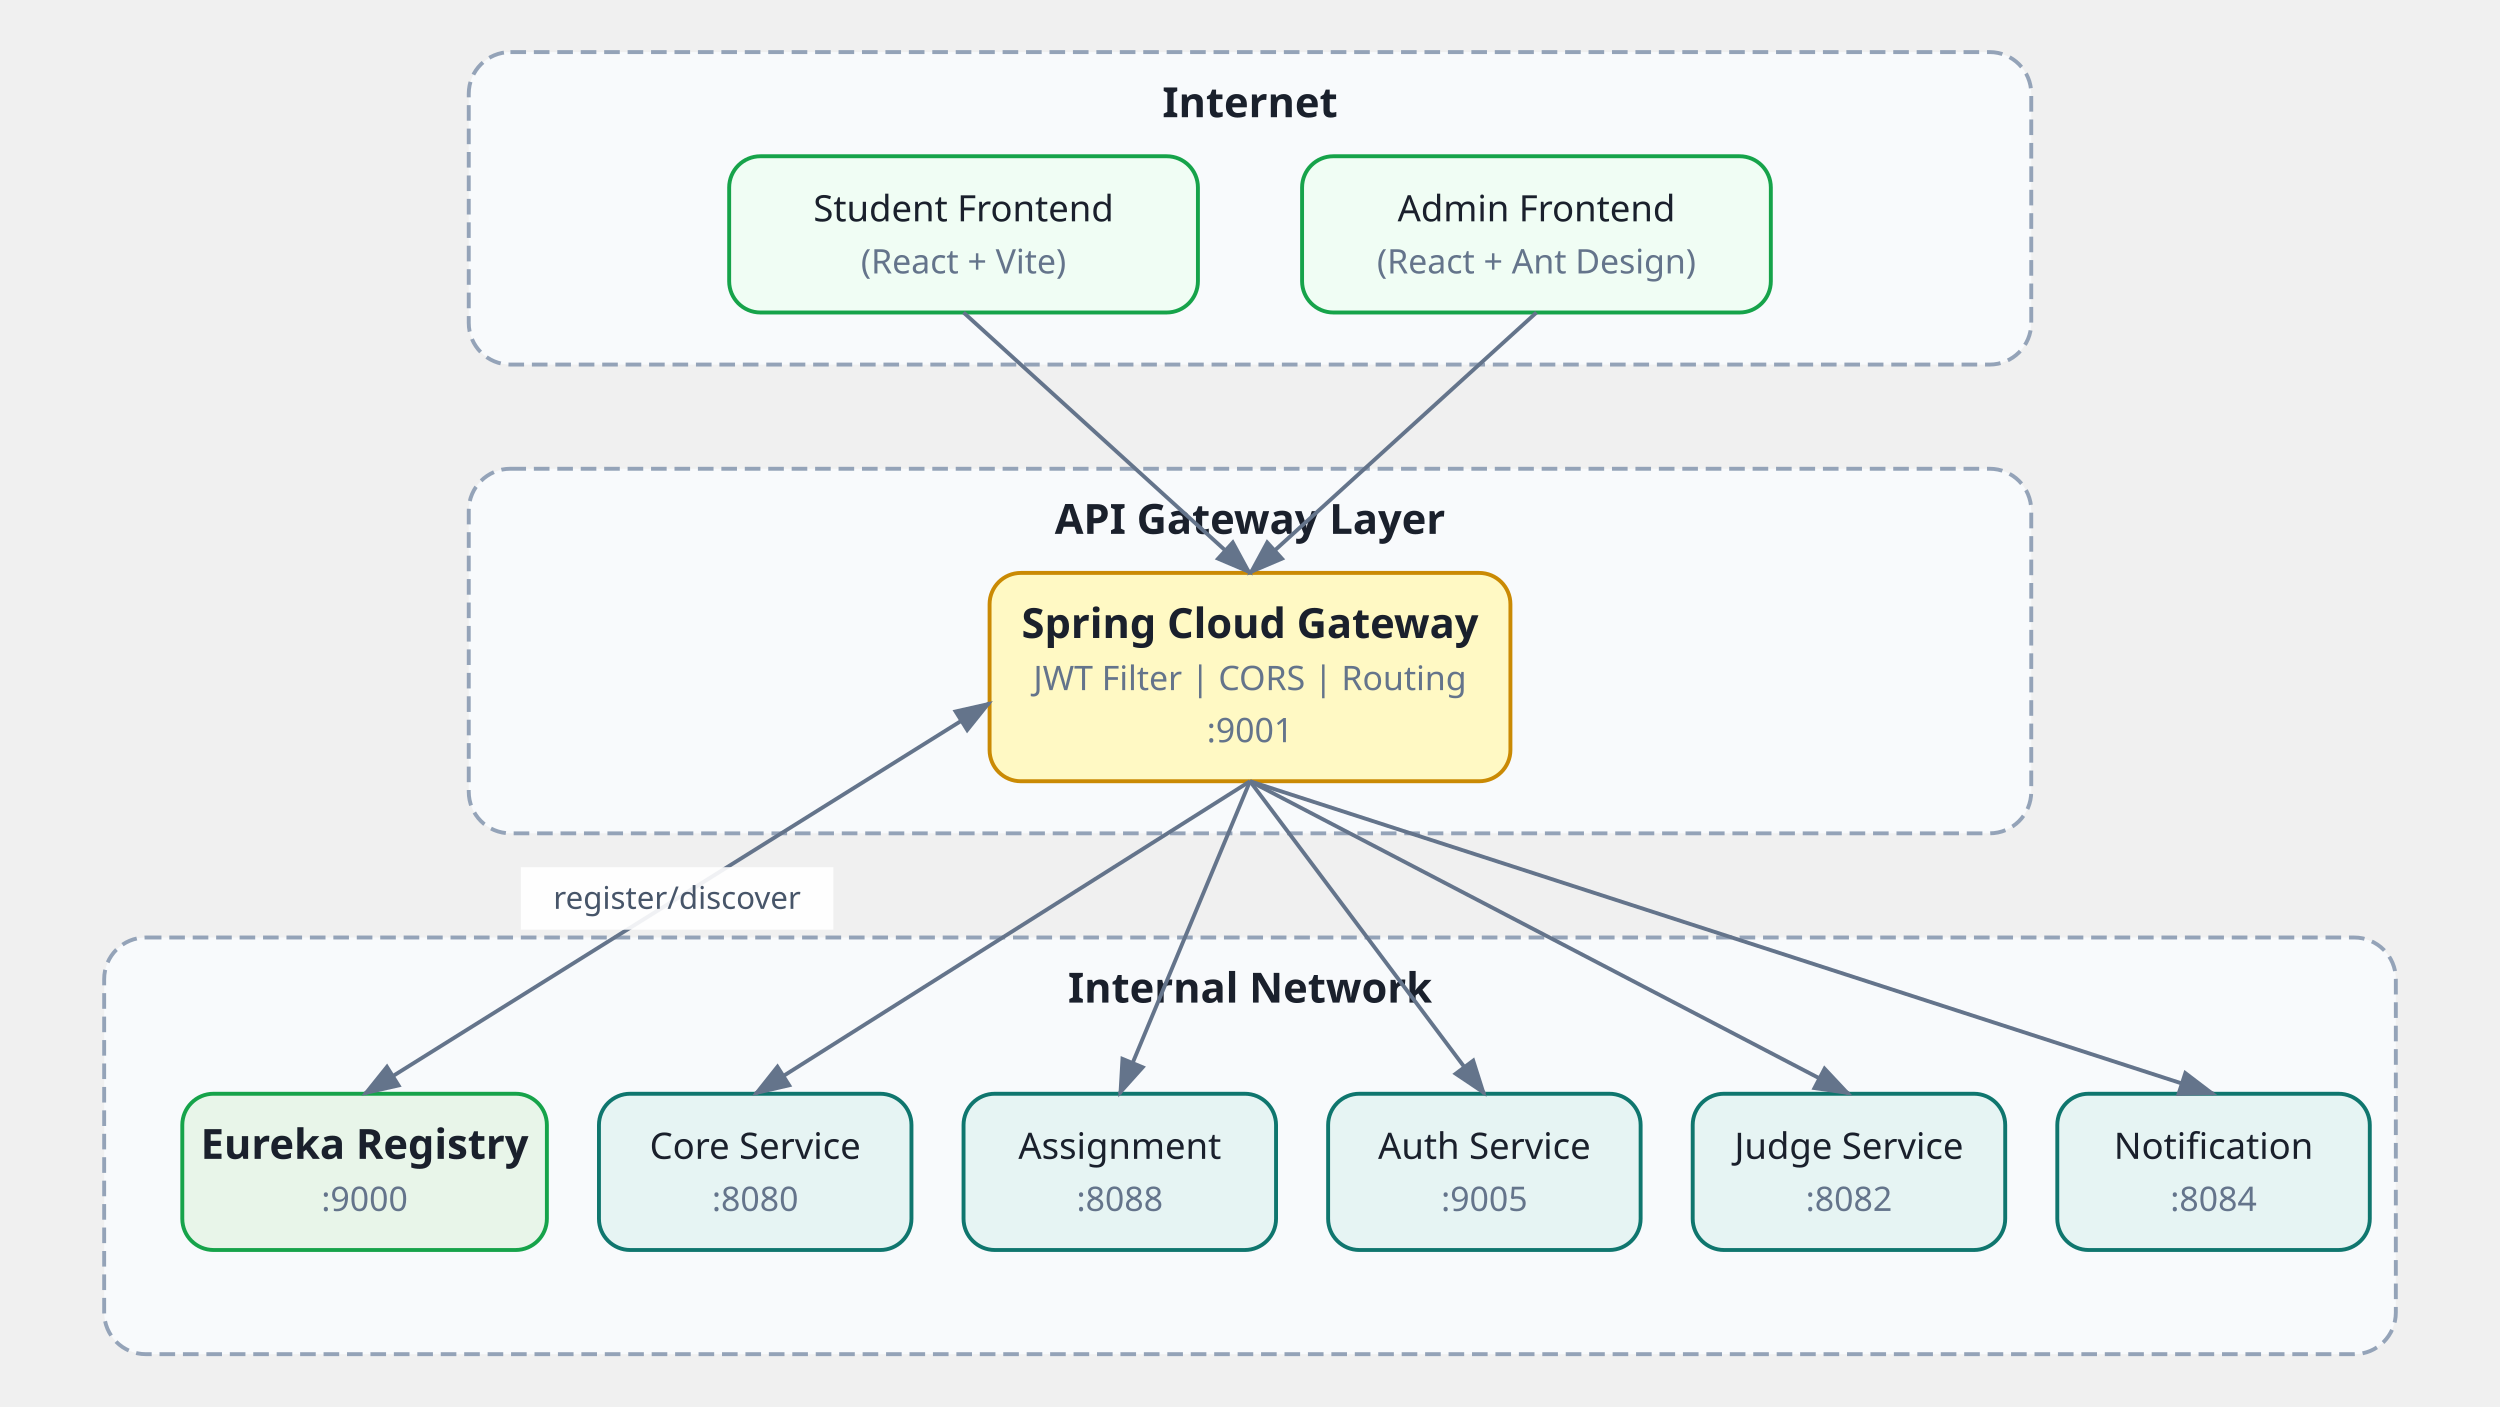
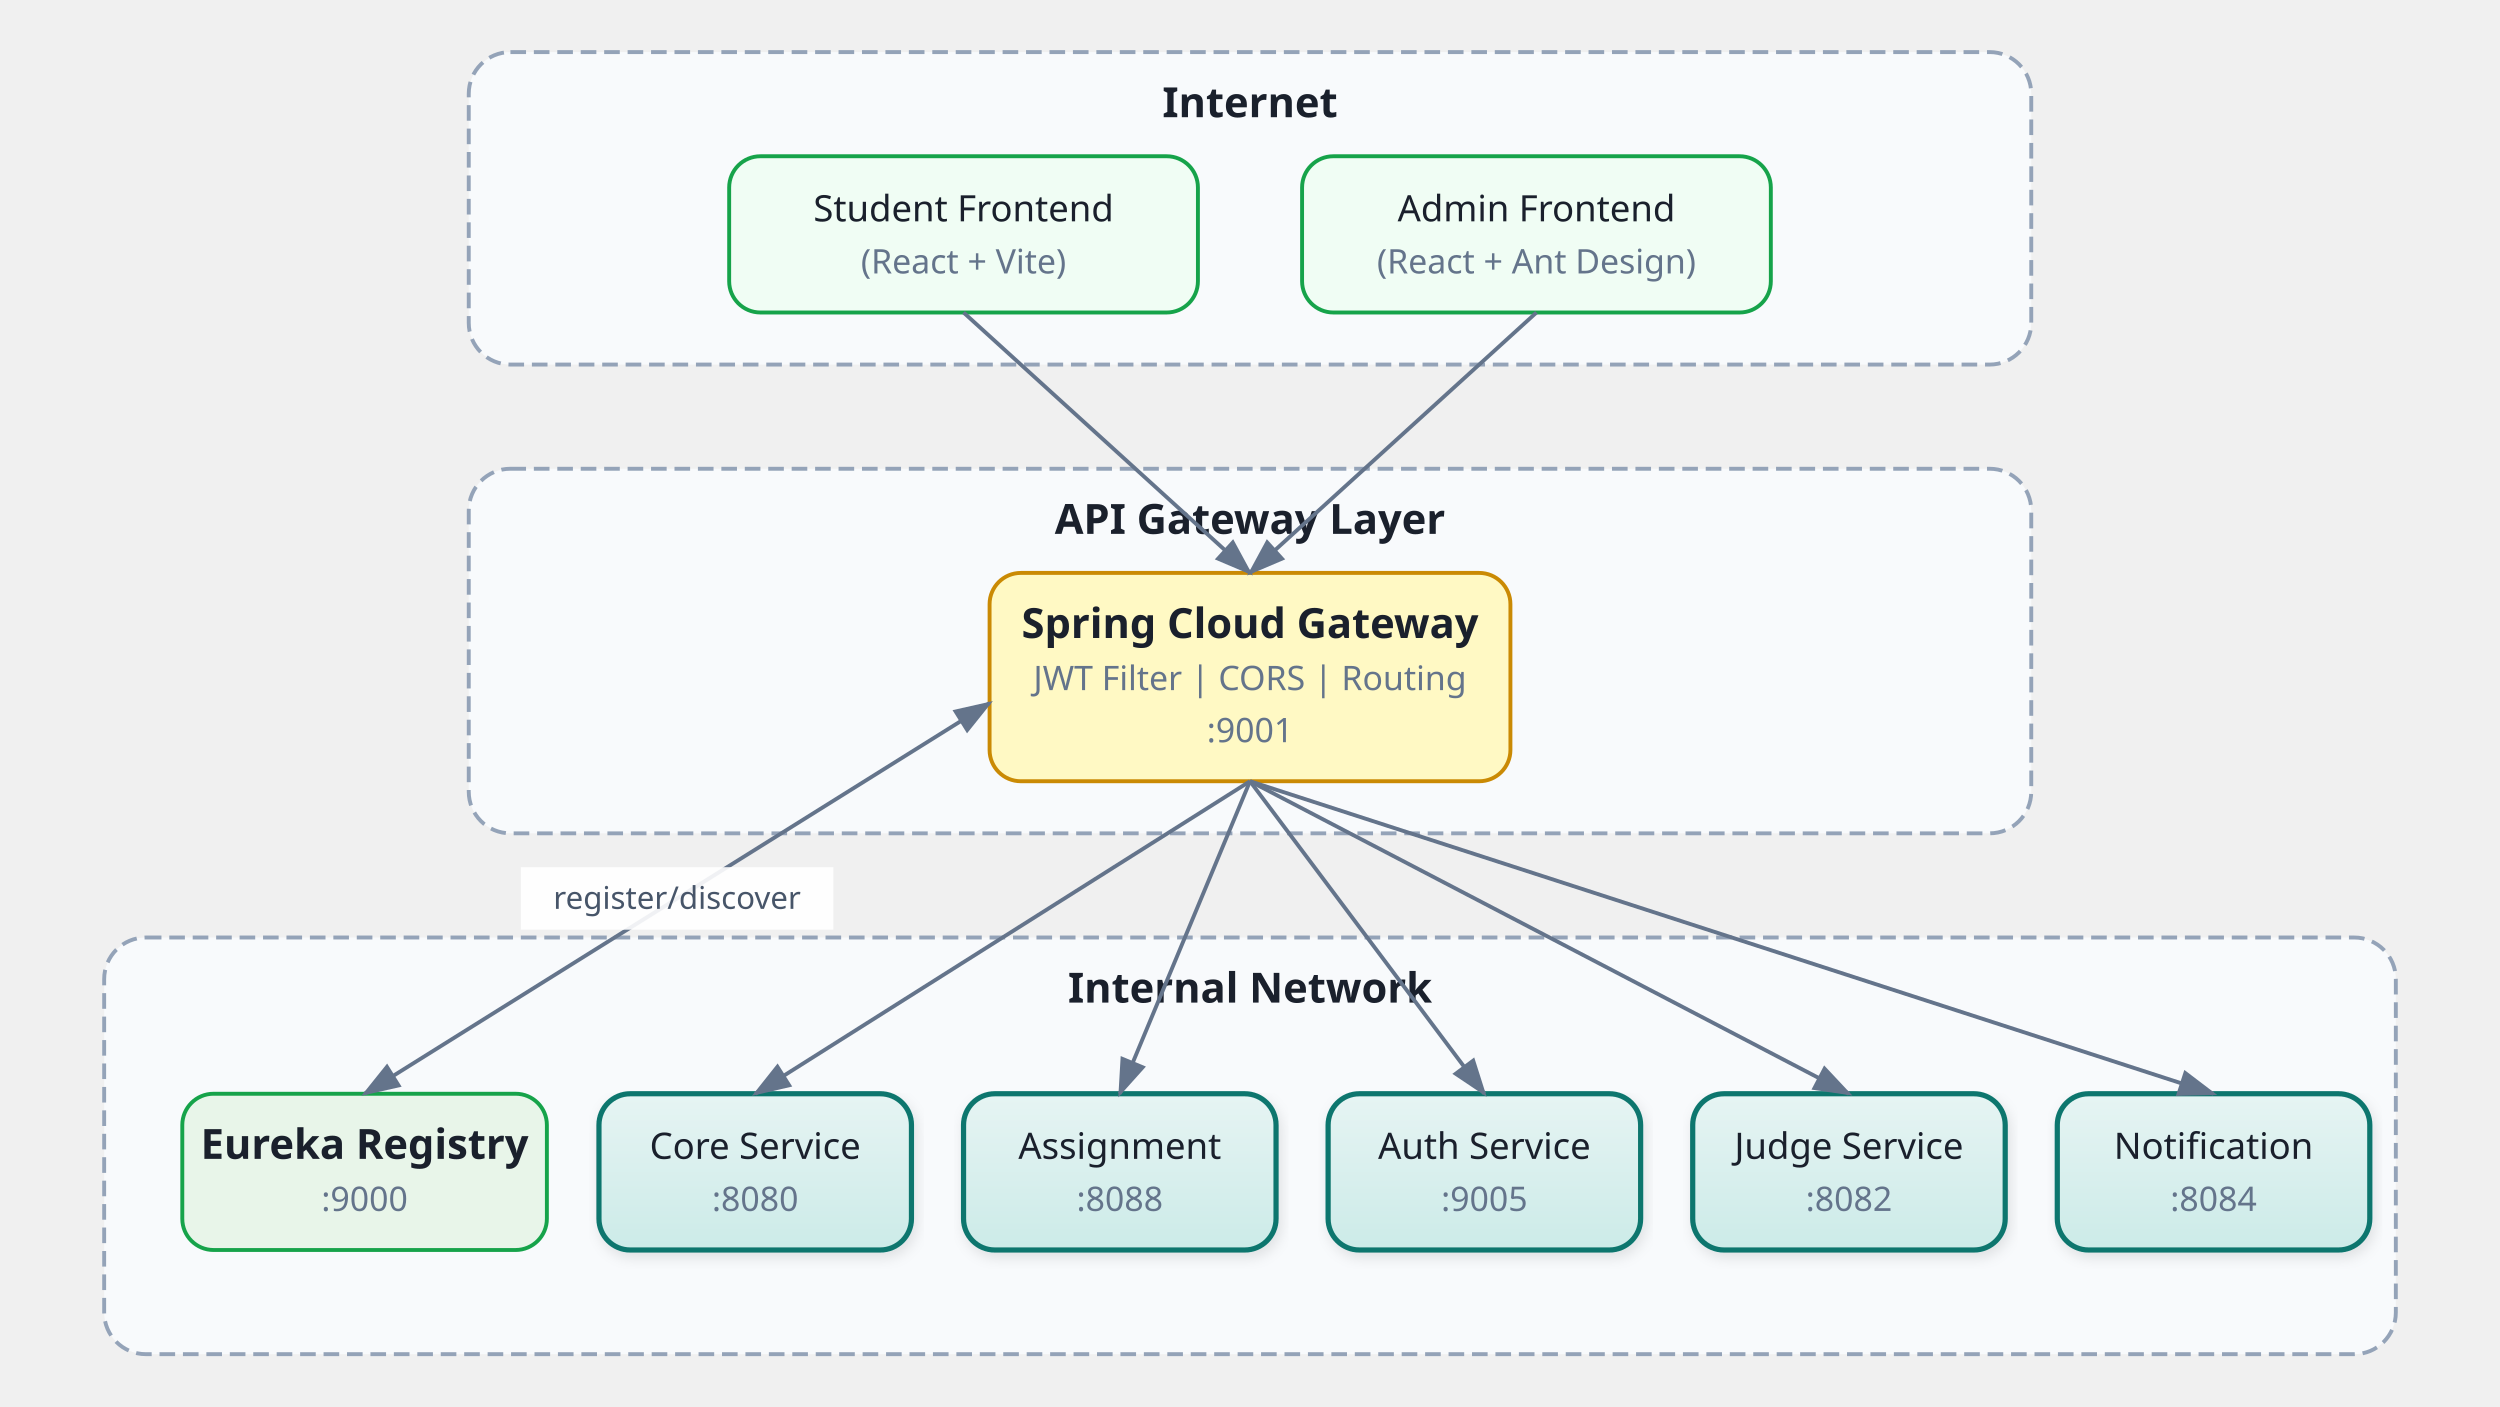
<svg xmlns="http://www.w3.org/2000/svg" viewBox="0 0 960 540" width="100%" height="100%">
  <defs>
    <marker id="arrowhead" markerWidth="10" markerHeight="7" refX="9" refY="3.5" orient="auto">
      <polygon points="0 0, 10 3.5, 0 7" fill="#64748b" />
    </marker>
    <marker id="arrowhead-both" markerWidth="10" markerHeight="7" refX="1" refY="3.5" orient="auto">
      <polygon points="10 0, 0 3.5, 10 7" fill="#64748b" />
    </marker>
+     <filter id="shadow" x="-4%" y="-4%" width="108%" height="116%">
+       <feDropShadow dx="1" dy="2" stdDeviation="2.5" flood-color="#0000001a" />
+     </filter>
+     <linearGradient id="grad-service" x1="0" y1="0" x2="0" y2="1">
+       <stop offset="0%" stop-color="#e6f4f3" />
+       <stop offset="100%" stop-color="#ccebe8" />
+     </linearGradient>
+     <linearGradient id="grad-storage" x1="0" y1="0" x2="0" y2="1">
+       <stop offset="0%" stop-color="#dbeafe" />
+       <stop offset="100%" stop-color="#bfdbfe" />
+     </linearGradient>
+     <linearGradient id="grad-event" x1="0" y1="0" x2="0" y2="1">
+       <stop offset="0%" stop-color="#fef9c3" />
+       <stop offset="100%" stop-color="#fef08a" />
+     </linearGradient>
+     <linearGradient id="grad-success" x1="0" y1="0" x2="0" y2="1">
+       <stop offset="0%" stop-color="#dcfce7" />
+       <stop offset="100%" stop-color="#bbf7d0" />
+     </linearGradient>
+     <linearGradient id="grad-danger" x1="0" y1="0" x2="0" y2="1">
+       <stop offset="0%" stop-color="#fee2e2" />
+       <stop offset="100%" stop-color="#fecaca" />
+     </linearGradient>
+     <linearGradient id="grad-warning" x1="0" y1="0" x2="0" y2="1">
+       <stop offset="0%" stop-color="#fff7ed" />
+       <stop offset="100%" stop-color="#ffedd5" />
+     </linearGradient>
+     <linearGradient id="grad-info" x1="0" y1="0" x2="0" y2="1">
+       <stop offset="0%" stop-color="#eff6ff" />
+       <stop offset="100%" stop-color="#dbeafe" />
+     </linearGradient>
+     <linearGradient id="grad-highlight" x1="0" y1="0" x2="0" y2="1">
+       <stop offset="0%" stop-color="#f5f3ff" />
+       <stop offset="100%" stop-color="#ede9fe" />
+     </linearGradient>
+     <linearGradient id="grad-legacy" x1="0" y1="0" x2="0" y2="1">
+       <stop offset="0%" stop-color="#f3f4f6" />
+       <stop offset="100%" stop-color="#e5e7eb" />
+     </linearGradient>
  </defs>
  <style>
    text { font-family: 'Segoe UI', system-ui, -apple-system, sans-serif; font-size: 14px; fill: #1a202c; }
-     .title { font-weight: bold; font-size: 16px; }
+     .title { font-weight: 600; font-size: 16px; }
    .subtitle { font-size: 13px; fill: #64748b; }
    .cluster { fill: #f8fafc; stroke: #94a3b8; stroke-width: 1.5; stroke-dasharray: 6 3; }
-     .service { fill: #e6f4f3; stroke: #0f766e; stroke-width: 1.5; }
+     .service { fill: url(#grad-service); stroke: #0f766e; stroke-width: 2.0; filter: url(#shadow); }
    .gateway { fill: #FFF9C4; stroke: #ca8a04; stroke-width: 1.5; }
    .eureka { fill: #E8F5E9; stroke: #16a34a; stroke-width: 1.5; }
    .client { fill: #f0fdf4; stroke: #16a34a; stroke-width: 1.5; }
-     .note { fill: #ffffff; stroke: #cbd5e1; stroke-width: 1.5; }
+     .note    { fill: #ffffff;    stroke: #cbd5e1;   stroke-width: 1.5; filter: url(#shadow); }
    .arrow { stroke: #64748b; stroke-width: 1.5; fill: none; marker-end: url(#arrowhead); }
    .arrow-both { stroke: #64748b; stroke-width: 1.5; fill: none; marker-end: url(#arrowhead); marker-start: url(#arrowhead-both); }
    .arrow-label { font-size: 12px; fill: #475569; text-anchor: middle; }
    .arrow-bg { fill: #ffffff; opacity: 0.9; }
  </style>
  <rect x="180" y="20" width="600" height="120" rx="16" class="cluster" />
  <text x="480" y="45" text-anchor="middle" class="title">Internet</text>
  <rect x="280" y="60" width="180" height="60" rx="12" class="client" />
  <text x="370" y="85" text-anchor="middle" class="">Student Frontend</text>
  <text x="370" y="105" text-anchor="middle" class="subtitle">(React + Vite)</text>
  <rect x="500" y="60" width="180" height="60" rx="12" class="client" />
  <text x="590" y="85" text-anchor="middle" class="">Admin Frontend</text>
  <text x="590" y="105" text-anchor="middle" class="subtitle">(React + Ant Design)</text>
  <rect x="180" y="180" width="600" height="140" rx="16" class="cluster" />
  <text x="480" y="205" text-anchor="middle" class="title">API Gateway Layer</text>
  <rect x="380" y="220" width="200" height="80" rx="12" class="gateway" />
  <text x="480" y="245" text-anchor="middle" class="title">Spring Cloud Gateway</text>
  <text x="480" y="265" text-anchor="middle" class="subtitle">JWT Filter | CORS | Routing</text>
  <text x="480" y="285" text-anchor="middle" class="subtitle">:9001</text>
  <rect x="40" y="360" width="880" height="160" rx="16" class="cluster" />
  <text x="480" y="385" text-anchor="middle" class="title">Internal Network</text>
  <rect x="70" y="420" width="140" height="60" rx="12" class="eureka" />
  <text x="140" y="445" text-anchor="middle" class="title">Eureka Registry</text>
  <text x="140" y="465" text-anchor="middle" class="subtitle">:9000</text>
  <rect x="230" y="420" width="120" height="60" rx="12" class="service" />
  <text x="290" y="445" text-anchor="middle" class="">Core Service</text>
  <text x="290" y="465" text-anchor="middle" class="subtitle">:8080</text>
  <path d="M 480 300 L 290 420" class="arrow" />
  <rect x="370" y="420" width="120" height="60" rx="12" class="service" />
  <text x="430" y="445" text-anchor="middle" class="">Assignment</text>
  <text x="430" y="465" text-anchor="middle" class="subtitle">:8088</text>
  <path d="M 480 300 L 430 420" class="arrow" />
  <rect x="510" y="420" width="120" height="60" rx="12" class="service" />
  <text x="570" y="445" text-anchor="middle" class="">Auth Service</text>
  <text x="570" y="465" text-anchor="middle" class="subtitle">:9005</text>
  <path d="M 480 300 L 570 420" class="arrow" />
  <rect x="650" y="420" width="120" height="60" rx="12" class="service" />
  <text x="710" y="445" text-anchor="middle" class="">Judge Service</text>
  <text x="710" y="465" text-anchor="middle" class="subtitle">:8082</text>
  <path d="M 480 300 L 710 420" class="arrow" />
  <rect x="790" y="420" width="120" height="60" rx="12" class="service" />
  <text x="850" y="445" text-anchor="middle" class="">Notification</text>
  <text x="850" y="465" text-anchor="middle" class="subtitle">:8084</text>
  <path d="M 480 300 L 850 420" class="arrow" />
  <path d="M 370 120 L 480 220" class="arrow" />
  <path d="M 590 120 L 480 220" class="arrow" />
  <path d="M 380 270 L 140 420" class="arrow-both" />
  <rect x="200.0" y="333.0" width="120" height="24" class="arrow-bg" />
  <text x="260.0" y="349.0" class="arrow-label">register/discover</text>
</svg>
